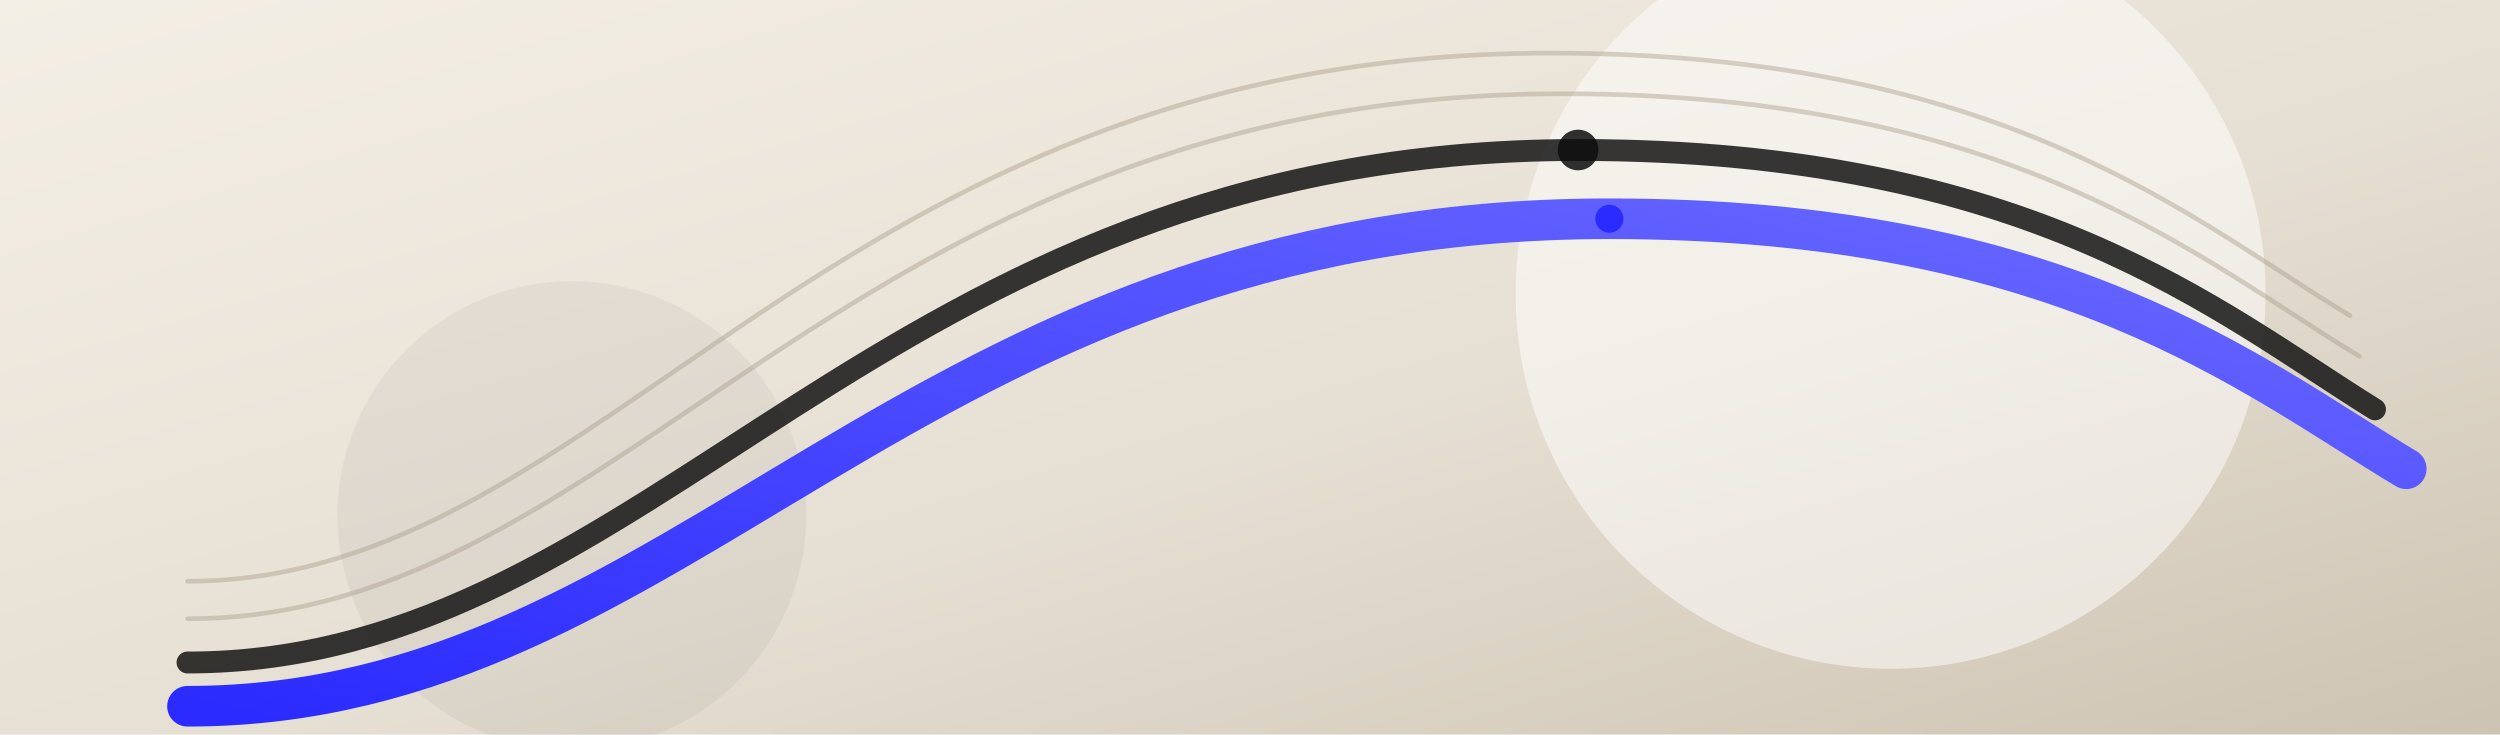
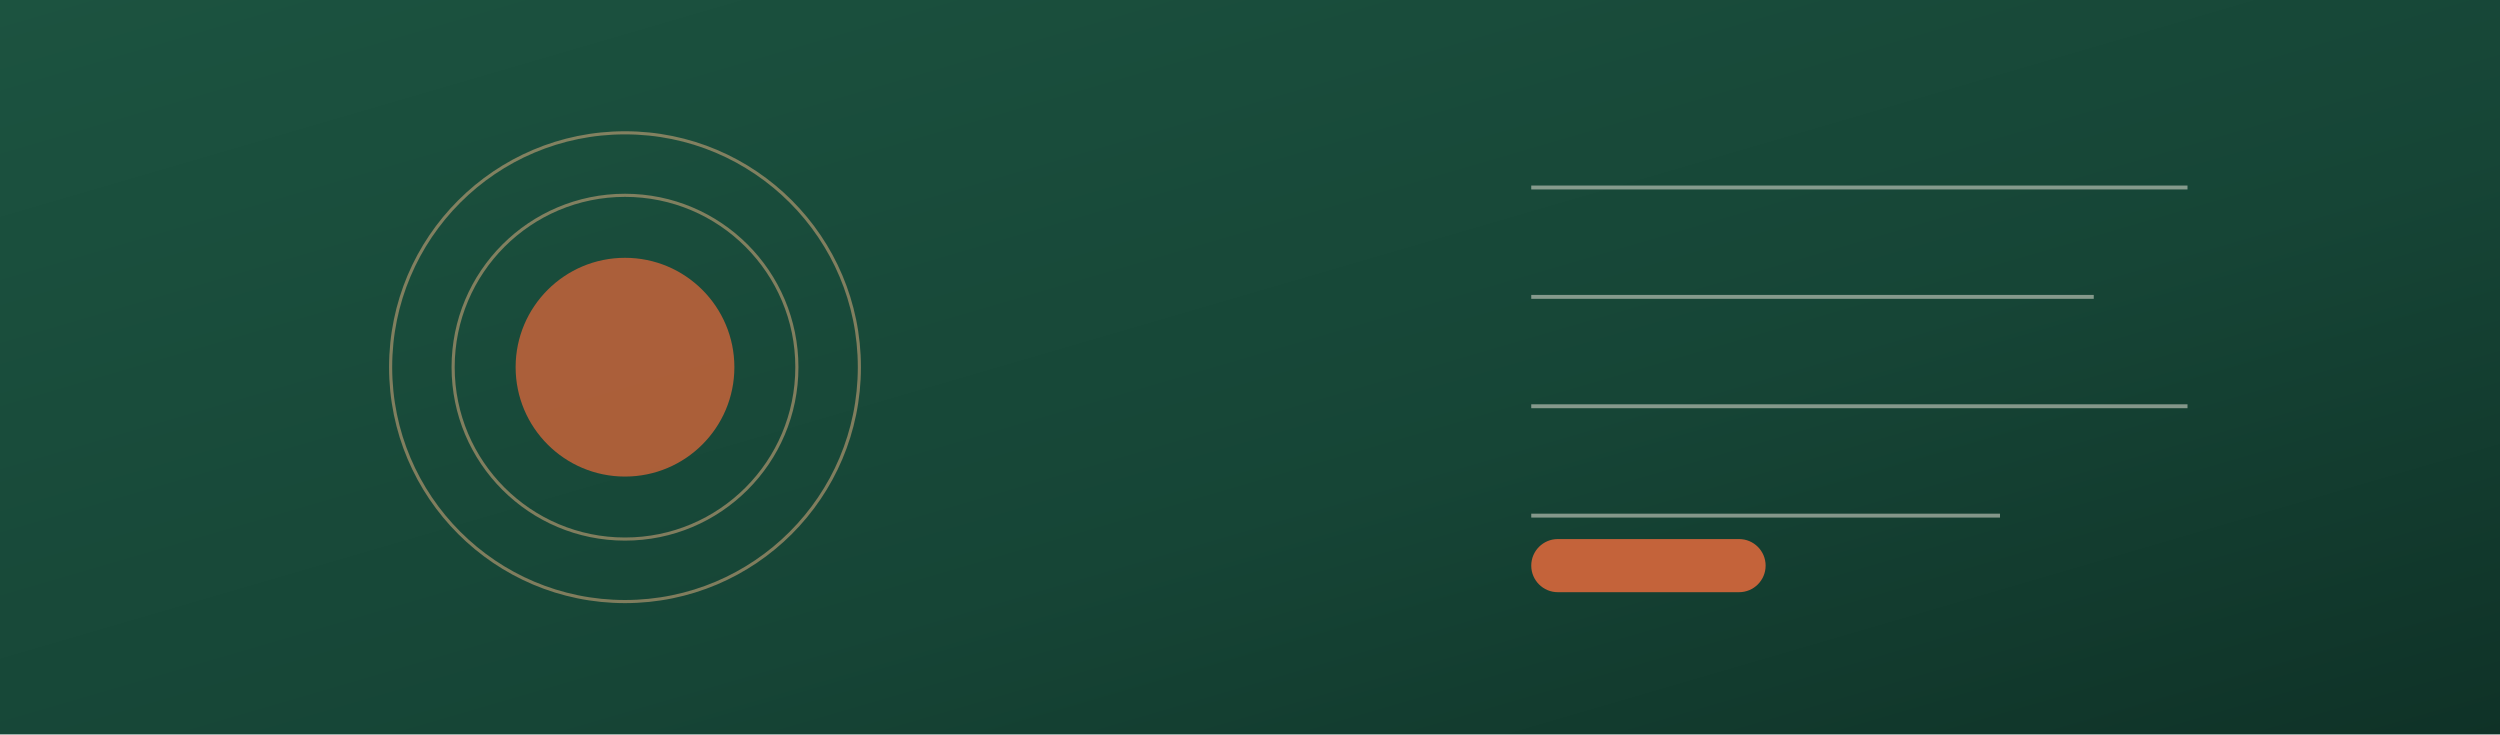
- <svg xmlns="http://www.w3.org/2000/svg" viewBox="0 0 1600 470" width="1600" height="470" role="img" aria-label="Composición de campaña sobre fondo de estudio">
+ <svg xmlns="http://www.w3.org/2000/svg" viewBox="0 0 1600 470" width="1600" height="470" role="img" aria-label="Composición editorial de campaña en tonos de marca">
  <defs>
-     <linearGradient id="studio" x1="0" y1="0" x2="1" y2="1">
-       <stop offset="0" stop-color="#f4efe6" />
-       <stop offset=".55" stop-color="#e6dfd3" />
-       <stop offset="1" stop-color="#cdc3b2" />
-     </linearGradient>
-     <linearGradient id="sweep" x1="0" y1="1" x2="1" y2="0">
-       <stop offset="0" stop-color="#2b2bff" />
-       <stop offset="1" stop-color="#6a6aff" />
+     <linearGradient id="studio2" x1="0" y1="0" x2="1" y2="1">
+       <stop offset="0" stop-color="#1c5340" />
+       <stop offset=".6" stop-color="#164536" />
+       <stop offset="1" stop-color="#0f3227" />
    </linearGradient>
  </defs>
-   <rect width="1600" height="470" fill="url(#studio)" />
-   <circle cx="1210" cy="188" r="240" fill="#fff" opacity=".5" />
-   <circle cx="366" cy="330" r="150" fill="#0d0d0d" opacity=".05" />
-   <g fill="none" stroke-linecap="round">
-     <g stroke="#a99e8c" stroke-opacity=".45" stroke-width="3">
-       <path d="M120 372 C388 372 528 34 992 34 C1284 34 1404 142 1504 202" />
-       <path d="M120 396 C400 396 540 60 1000 60 C1290 60 1410 168 1510 228" />
-     </g>
-     <path d="M120 424 C420 424 560 96 1010 96 C1300 96 1420 200 1520 262" stroke="#0d0d0d" stroke-opacity=".82" stroke-width="14" />
-     <path d="M120 452 C440 452 580 140 1030 140 C1320 140 1440 240 1540 300" stroke="url(#sweep)" stroke-width="26" />
+   <rect width="1600" height="470" fill="url(#studio2)" />
+   <g fill="none" stroke="#e9b384" stroke-width="2" opacity=".5">
+     <circle cx="400" cy="235" r="150" />
+     <circle cx="400" cy="235" r="110" />
  </g>
-   <circle cx="1010" cy="96" r="13" fill="#0d0d0d" opacity=".85" />
-   <circle cx="1030" cy="140" r="9" fill="#2b2bff" />
+   <circle cx="400" cy="235" r="70" fill="#c4633a" opacity=".85" />
+   <g stroke="#f3eee2" stroke-width="2.5" opacity=".5" fill="none">
+     <path d="M980 120 h420 M980 190 h360 M980 260 h420 M980 330 h300" />
+   </g>
+   <rect x="980" y="345" width="150" height="34" rx="17" fill="#c4633a" />
</svg>
